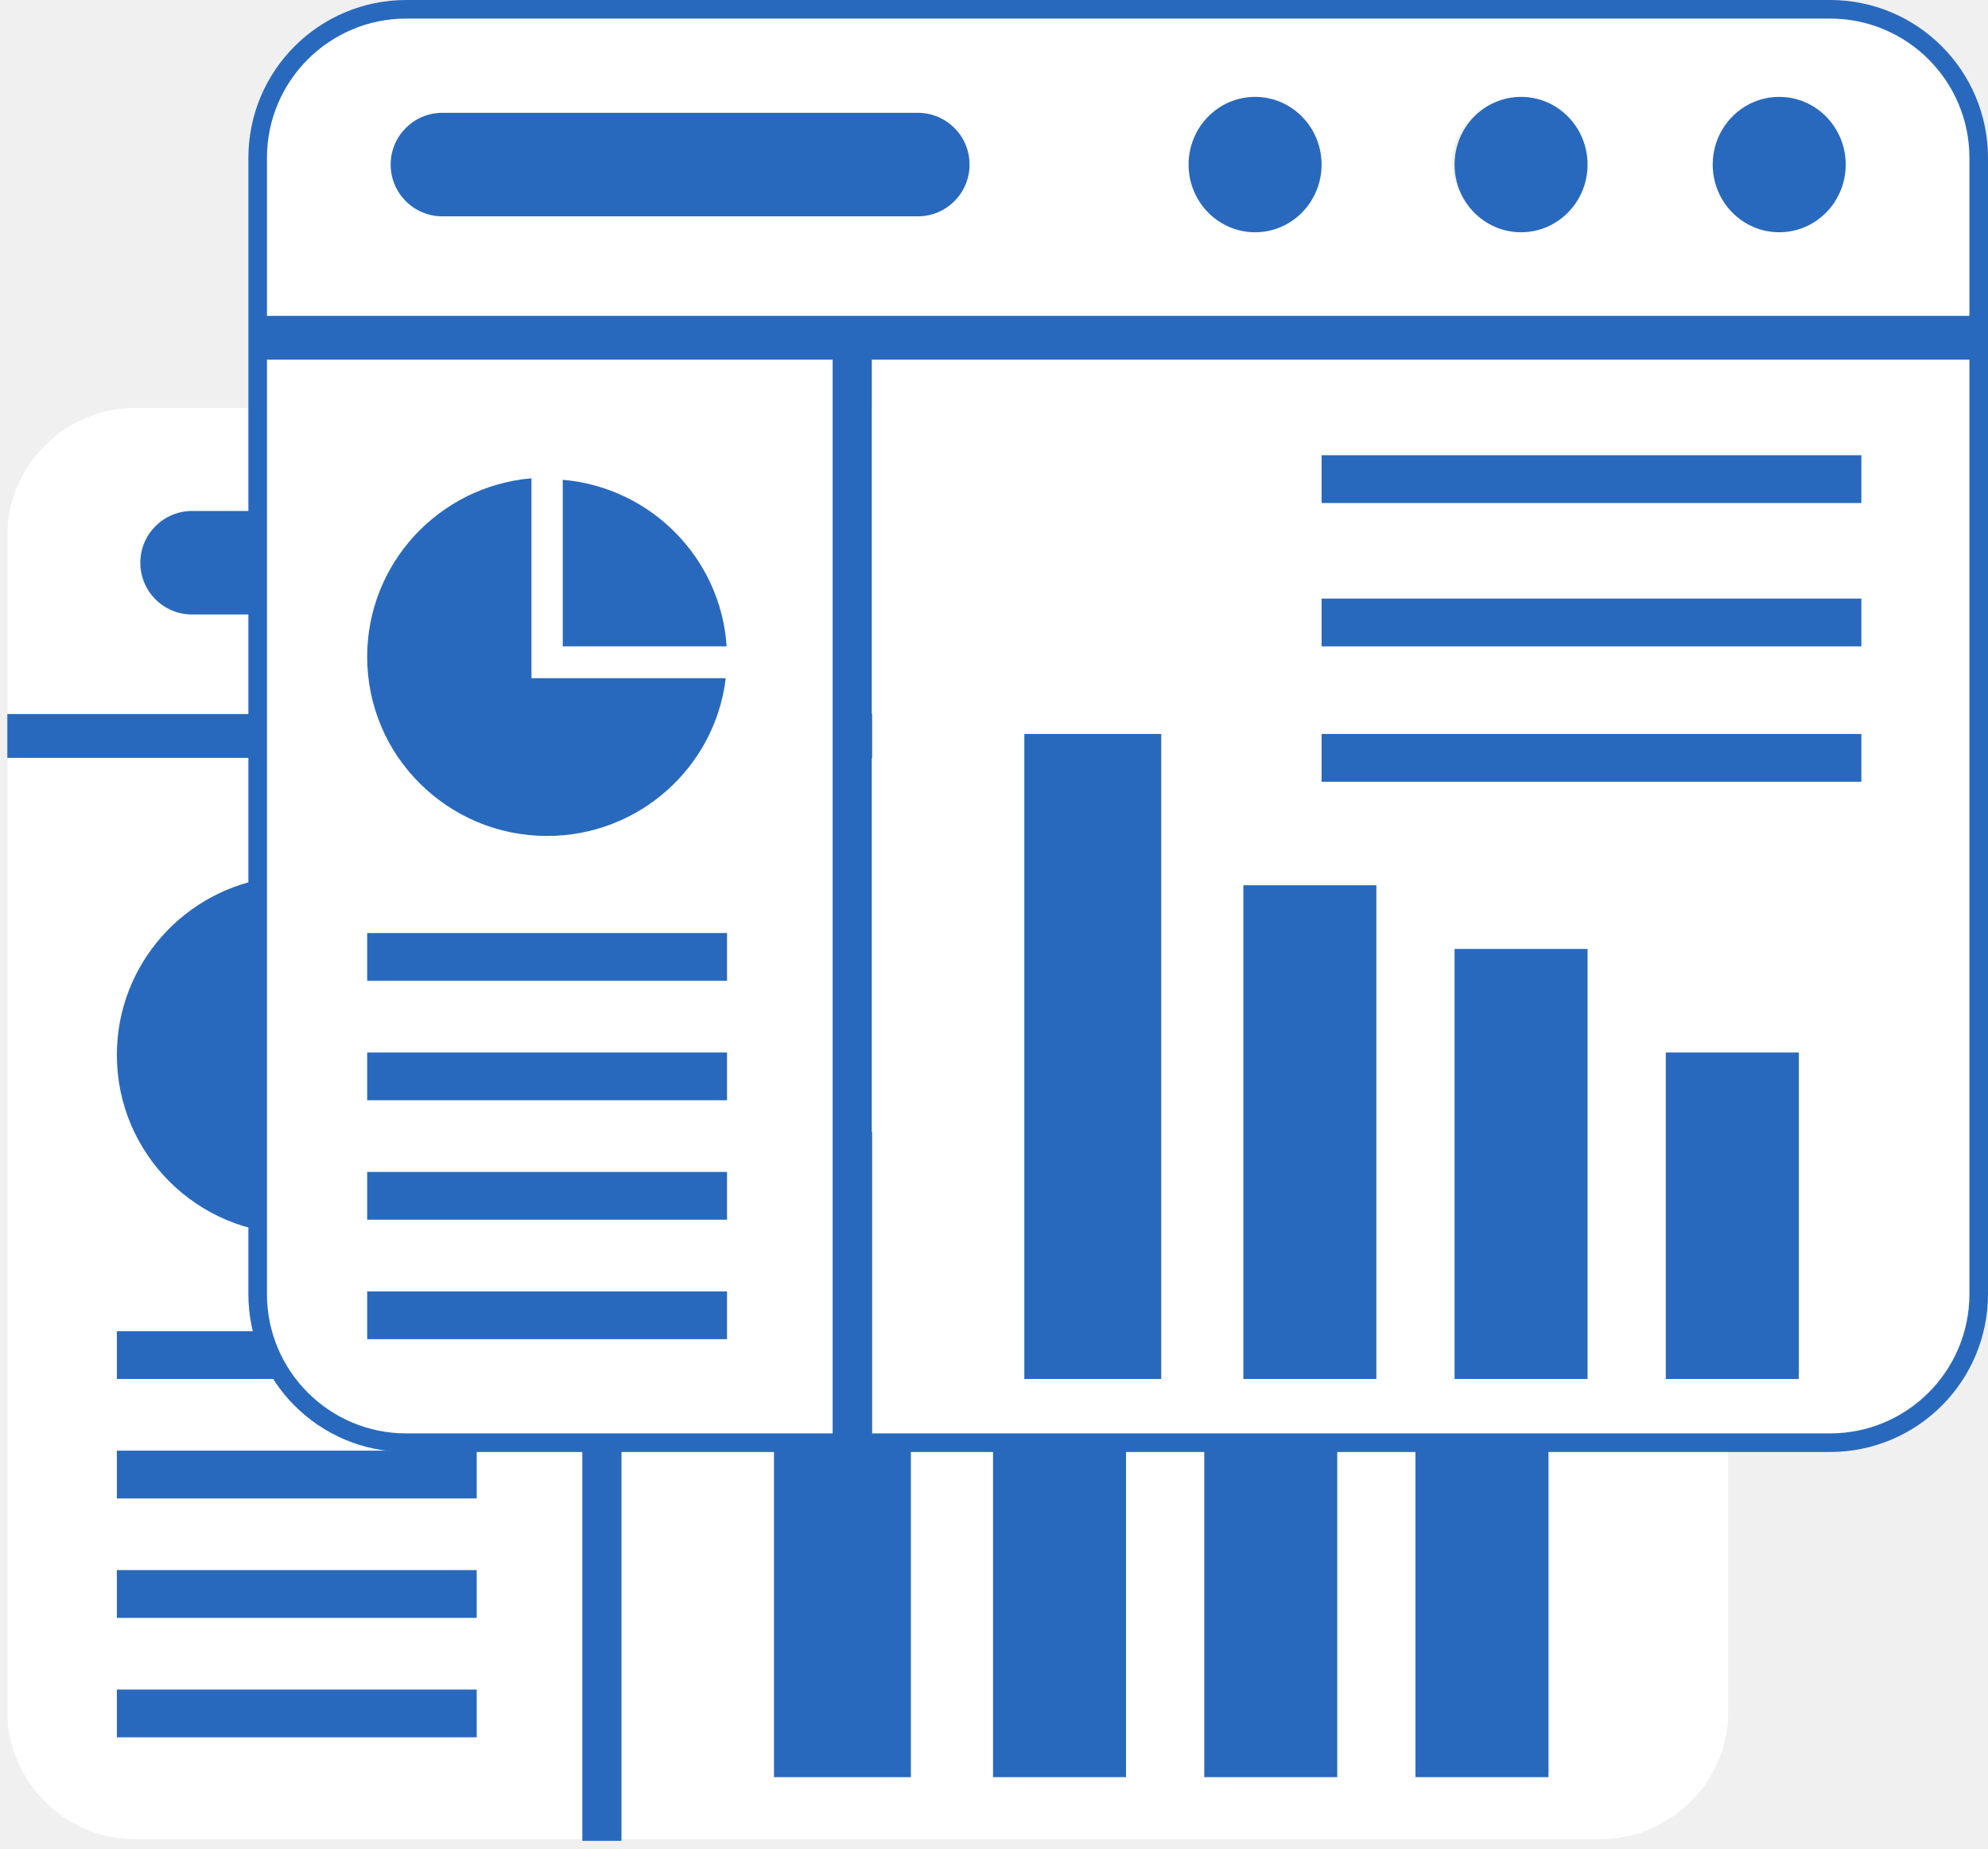
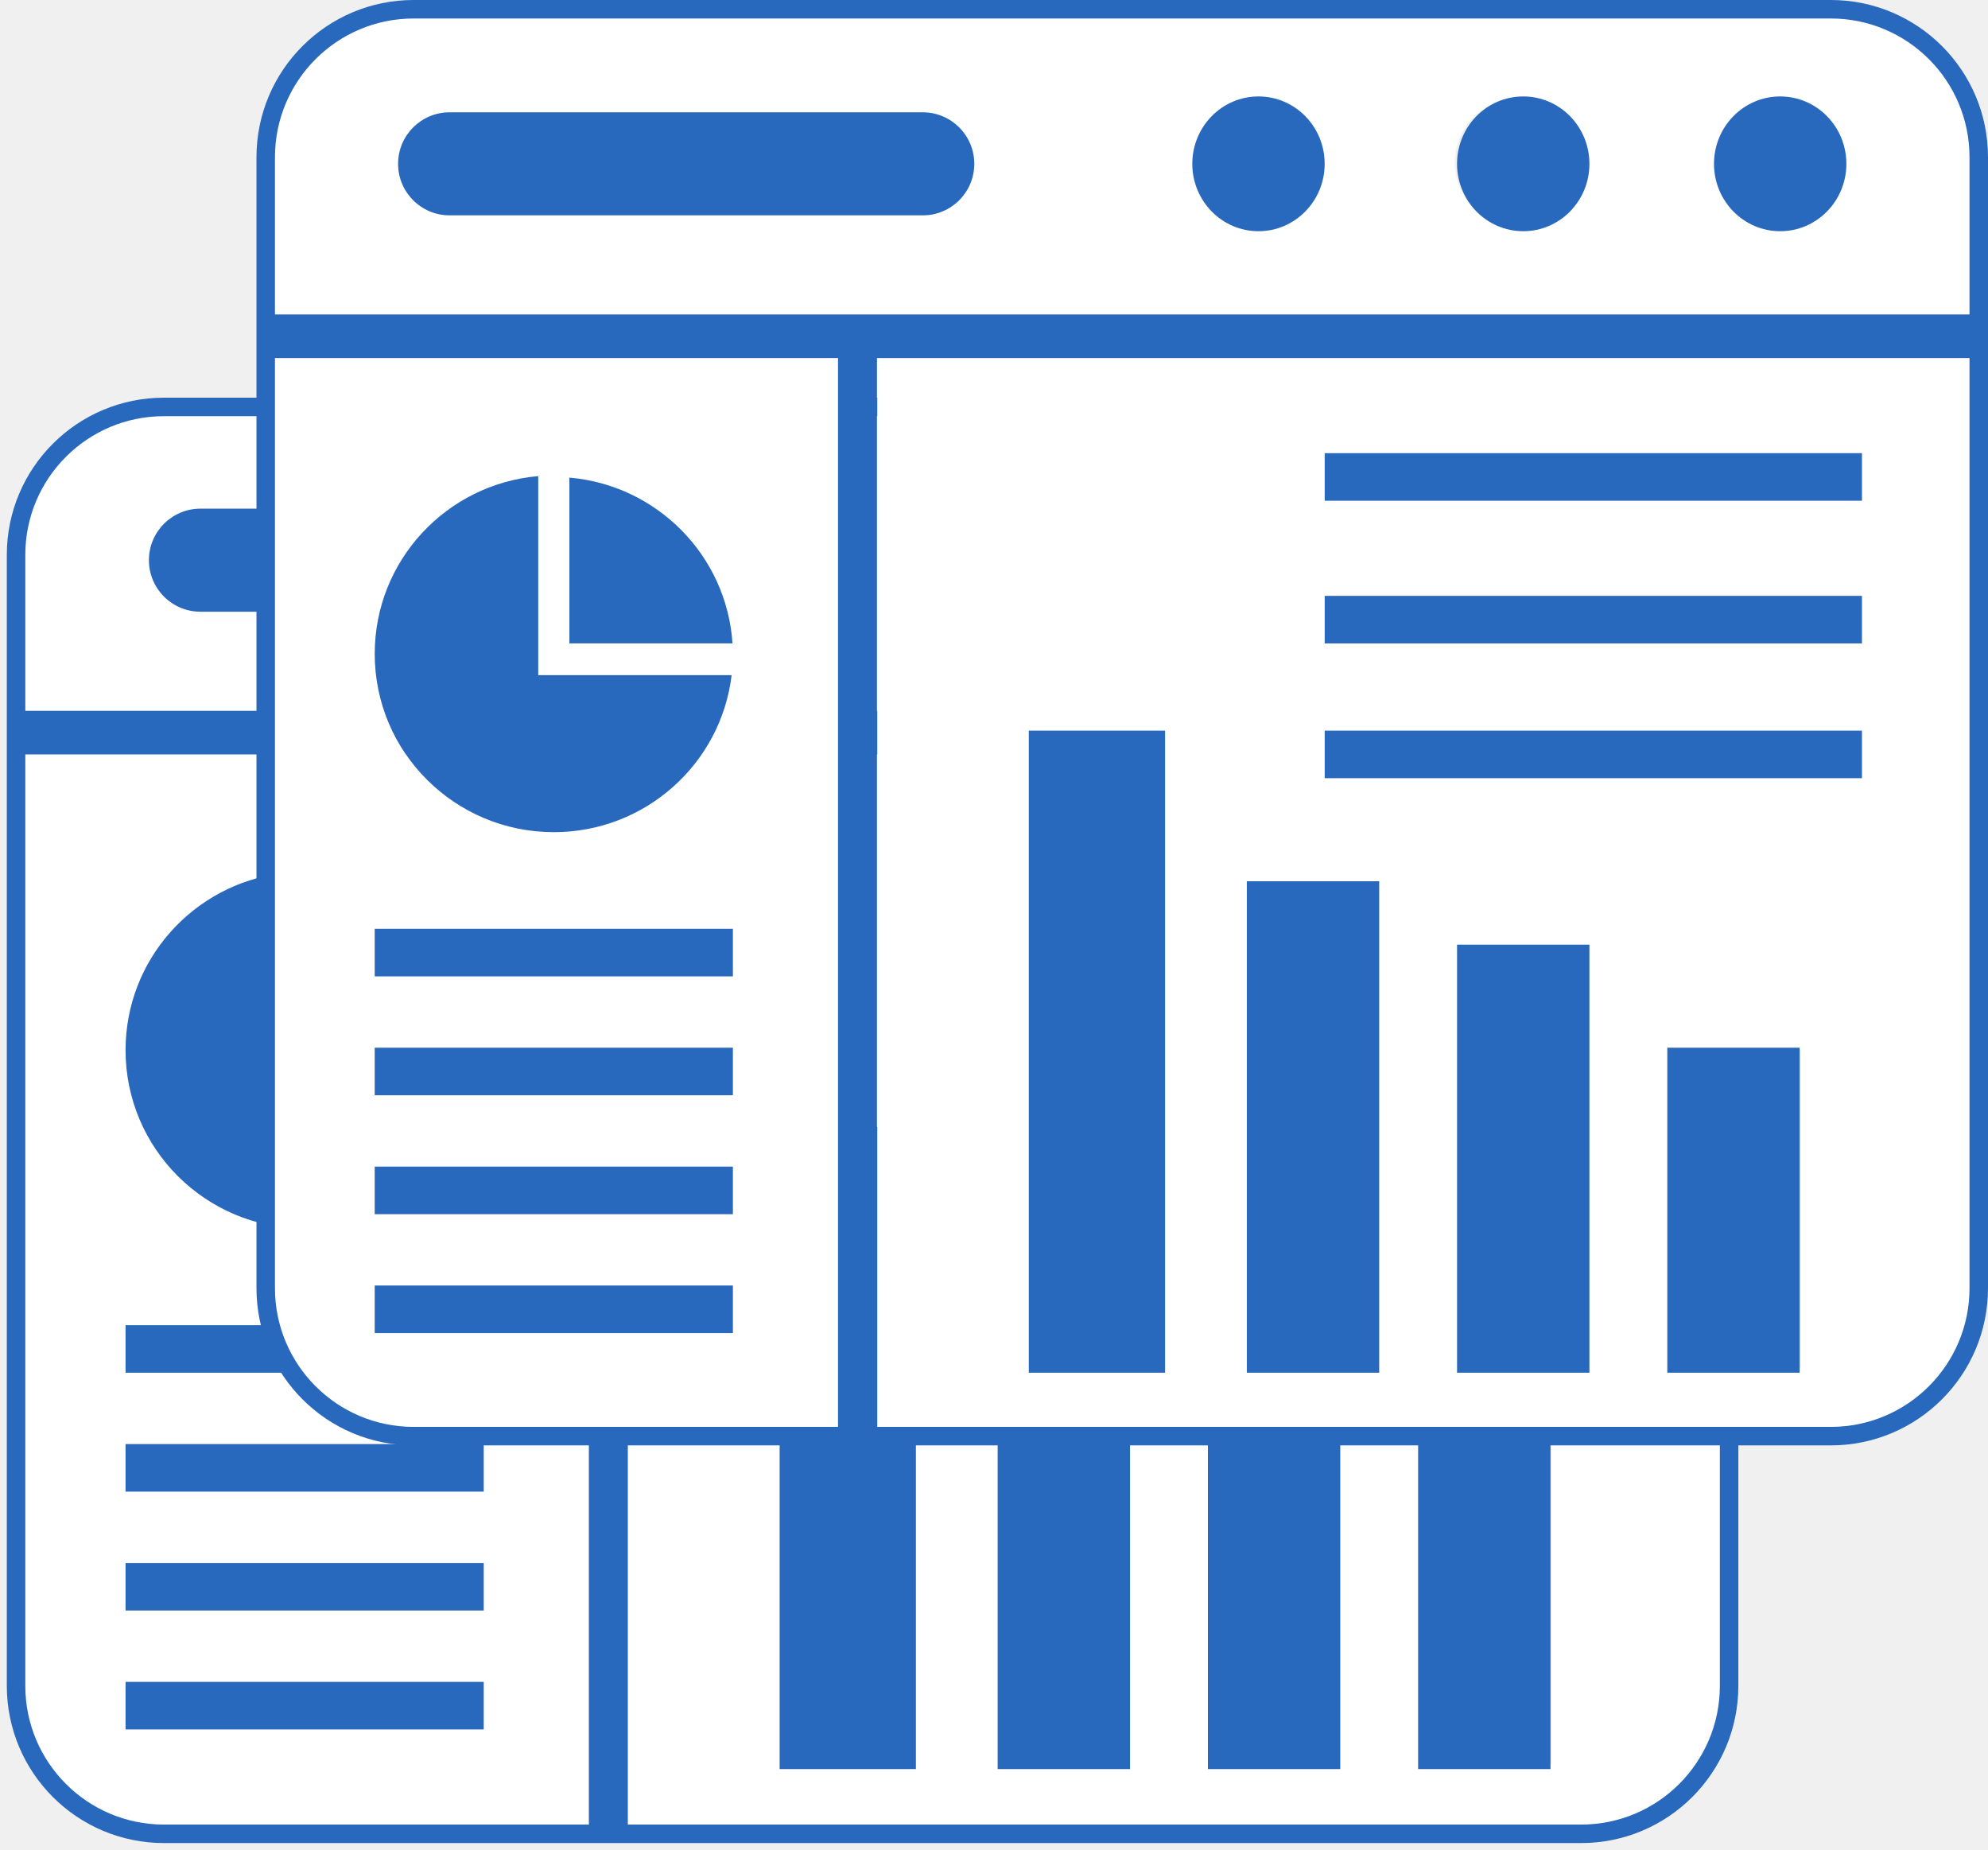
- <svg xmlns="http://www.w3.org/2000/svg" width="214" height="199" viewBox="0 0 214 199" fill="none">
-   <mask id="mask0_337_283" style="mask-type:luminance" maskUnits="userSpaceOnUse" x="29" y="93" width="23" height="23">
-     <path d="M29.683 93.709H33.799V111.693H29.683V93.709ZM29.683 111.693H51.832V115.801H29.683V111.693Z" fill="white" />
+ <svg xmlns="http://www.w3.org/2000/svg" width="215" height="200" viewBox="0 0 215 200" fill="none">
+   <mask id="mask0_337_283" style="mask-type:luminance" maskUnits="userSpaceOnUse" x="30" y="93" width="23" height="23">
+     <path d="M30.683 93.709H34.799V111.693H30.683V93.709ZM30.683 111.693H52.832V115.801H30.683V111.693Z" fill="white" />
  </mask>
  <g mask="url(#mask0_337_283)">
-     <path d="M29.683 93.709V115.801H51.832V93.709H29.683Z" fill="white" />
+     <path d="M30.683 93.709V115.801H52.832V93.709H30.683Z" fill="white" />
  </g>
-   <mask id="mask1_337_283" style="mask-type:luminance" maskUnits="userSpaceOnUse" x="0" y="43" width="187" height="156">
-     <path d="M0.791 43.857H186.054V198.143H0.791V43.857Z" fill="white" />
+   <mask id="mask1_337_283" style="mask-type:luminance" maskUnits="userSpaceOnUse" x="1" y="43" width="187" height="156">
+     <path d="M1.791 43.857H187.054V198.143H1.791V43.857Z" fill="white" />
  </mask>
  <g mask="url(#mask1_337_283)">
-     <mask id="mask2_337_283" style="mask-type:luminance" maskUnits="userSpaceOnUse" x="0" y="43" width="187" height="155">
-       <path fill-rule="evenodd" clip-rule="evenodd" d="M14.599 43.907H172.237C179.837 43.907 186.054 50.106 186.054 57.683V76.928H0.782V57.683C0.782 50.106 6.999 43.907 14.599 43.907ZM31.74 94.738C42.273 94.738 50.806 103.244 50.806 113.743C50.806 124.241 42.273 132.755 31.74 132.755C21.215 132.755 12.682 124.241 12.682 113.743C12.682 103.244 21.215 94.738 31.74 94.738ZM84.106 190.79H97.789V122.415H84.106V190.79ZM107.114 190.79H120.797V138.283H107.114V190.79ZM130.121 190.79H143.805V145.088H130.121V190.79ZM153.129 190.79H166.812V156.424H153.129V190.79ZM115.672 122.672H173.179V126.78H115.672V122.672ZM115.672 107.427H173.179V111.535H115.672V107.427ZM115.672 92.174H173.179V96.282H115.672V92.174ZM12.74 143.552H50.856V147.66H12.74V143.552ZM12.74 156.457H50.856V160.565H12.74V156.457ZM12.74 169.362H50.856V173.47H12.74V169.362ZM12.74 182.267H50.856V186.375H12.74V182.267ZM108.105 53.525C104.289 53.525 101.197 56.613 101.197 60.413C101.197 64.223 104.289 67.302 108.105 67.302C111.922 67.302 115.013 64.223 115.013 60.413C115.013 56.613 111.922 53.525 108.105 53.525ZM136.288 53.525C132.471 53.525 129.38 56.613 129.38 60.413C129.38 64.223 132.471 67.302 136.288 67.302C140.105 67.302 143.196 64.223 143.196 60.413C143.196 56.613 140.105 53.525 136.288 53.525ZM164.471 53.525C160.654 53.525 157.563 56.613 157.563 60.413C157.563 64.223 160.654 67.302 164.471 67.302C168.287 67.302 171.379 64.223 171.379 60.413C171.379 56.613 168.287 53.525 164.471 53.525ZM71.664 55.094H20.799C17.857 55.094 15.457 57.492 15.457 60.413C15.457 63.343 17.857 65.741 20.799 65.741H71.664C74.597 65.741 77.006 63.343 77.006 60.413C77.006 57.492 74.597 55.094 71.664 55.094ZM186.054 81.028V184.192C186.054 191.769 179.837 197.969 172.237 197.969H66.931V81.028H186.054ZM62.814 197.969H14.599C6.999 197.969 0.782 191.769 0.782 184.192V81.028H62.814V197.969Z" fill="white" />
+     <mask id="mask2_337_283" style="mask-type:luminance" maskUnits="userSpaceOnUse" x="1" y="43" width="187" height="155">
+       <path fill-rule="evenodd" clip-rule="evenodd" d="M15.599 43.907H173.237C180.837 43.907 187.054 50.106 187.054 57.683V76.928H1.782V57.683C1.782 50.106 7.999 43.907 15.599 43.907ZM32.74 94.738C43.273 94.738 51.806 103.244 51.806 113.743C51.806 124.241 43.273 132.755 32.74 132.755C22.215 132.755 13.682 124.241 13.682 113.743C13.682 103.244 22.215 94.738 32.74 94.738ZM85.106 190.79H98.789V122.415H85.106V190.79ZM108.114 190.79H121.797V138.283H108.114V190.79ZM131.121 190.79H144.805V145.088H131.121V190.79ZM154.129 190.79H167.812V156.424H154.129V190.79ZM116.672 122.672H174.179V126.78H116.672V122.672ZM116.672 107.427H174.179V111.535H116.672V107.427ZM116.672 92.174H174.179V96.282H116.672V92.174ZM13.74 143.552H51.856V147.66H13.74V143.552ZM13.74 156.457H51.856V160.565H13.74V156.457ZM13.74 169.362H51.856V173.47H13.74V169.362ZM13.74 182.267H51.856V186.375H13.74V182.267ZM109.105 53.525C105.289 53.525 102.197 56.613 102.197 60.413C102.197 64.223 105.289 67.302 109.105 67.302C112.922 67.302 116.013 64.223 116.013 60.413C116.013 56.613 112.922 53.525 109.105 53.525ZM137.288 53.525C133.471 53.525 130.38 56.613 130.38 60.413C130.38 64.223 133.471 67.302 137.288 67.302C141.105 67.302 144.196 64.223 144.196 60.413C144.196 56.613 141.105 53.525 137.288 53.525ZM165.471 53.525C161.654 53.525 158.563 56.613 158.563 60.413C158.563 64.223 161.654 67.302 165.471 67.302C169.287 67.302 172.379 64.223 172.379 60.413C172.379 56.613 169.287 53.525 165.471 53.525ZM72.664 55.094H21.799C18.857 55.094 16.457 57.492 16.457 60.413C16.457 63.343 18.857 65.741 21.799 65.741H72.664C75.597 65.741 78.006 63.343 78.006 60.413C78.006 57.492 75.597 55.094 72.664 55.094ZM187.054 81.028V184.192C187.054 191.769 180.837 197.969 173.237 197.969H67.931V81.028H187.054ZM63.814 197.969H15.599C7.999 197.969 1.782 191.769 1.782 184.192V81.028H63.814V197.969Z" fill="white" />
    </mask>
    <g mask="url(#mask2_337_283)">
-       <path d="M0.791 43.907V197.969H186.054V43.907H0.791Z" fill="white" />
+       <path d="M1.791 43.907V197.969H187.054V43.907H1.791Z" fill="white" />
    </g>
  </g>
-   <rect x="12.579" y="181.857" width="38.737" height="5.143" fill="#2969BD" />
-   <rect x="12.579" y="169" width="38.737" height="5.143" fill="#2969BD" />
-   <rect x="12.579" y="156.143" width="38.737" height="5.143" fill="#2969BD" />
-   <rect x="12.579" y="143.286" width="38.737" height="5.143" fill="#2969BD" />
-   <path fill-rule="evenodd" clip-rule="evenodd" d="M29.421 94.429C19.918 95.661 12.579 103.753 12.579 113.552C12.579 124.203 21.251 132.837 31.948 132.837C41.917 132.837 50.127 125.337 51.198 115.695H29.421V94.429ZM51.316 113.662C51.316 113.625 51.316 113.588 51.316 113.552C51.316 113.515 51.316 113.478 51.316 113.442V113.662Z" fill="#2969BD" />
-   <path fill-rule="evenodd" clip-rule="evenodd" d="M33.631 112.429V94.501C43.115 95.314 50.645 102.933 51.273 112.429H33.631Z" fill="#2969BD" />
-   <rect x="15.105" y="55" width="62.316" height="11.143" rx="5.571" fill="#2969BD" />
-   <ellipse cx="108.158" cy="60.571" rx="7.158" ry="7.286" fill="#2969BD" />
-   <ellipse cx="136.79" cy="60.571" rx="7.158" ry="7.286" fill="#2969BD" />
-   <ellipse cx="164.579" cy="60.571" rx="7.158" ry="7.286" fill="#2969BD" />
-   <path d="M0.79 81.572H62.685V198.143H66.895V81.572H186.053V76.857H0.79V81.572Z" fill="#2969BD" />
-   <rect x="115.317" y="91.857" width="58.105" height="5.143" fill="#2969BD" />
-   <rect x="115.317" y="107.286" width="58.105" height="5.143" fill="#2969BD" />
-   <rect x="115.317" y="121.857" width="58.105" height="5.143" fill="#2969BD" />
-   <rect x="83.317" y="121.857" width="14.737" height="69.429" fill="#2969BD" />
-   <rect x="106.896" y="138.143" width="14.316" height="53.143" fill="#2969BD" />
-   <rect x="129.633" y="145" width="14.316" height="46.286" fill="#2969BD" />
-   <rect x="152.37" y="156.143" width="14.316" height="35.143" fill="#2969BD" />
-   <mask id="mask3_337_283" style="mask-type:luminance" maskUnits="userSpaceOnUse" x="56" y="50" width="23" height="23">
-     <path d="M56.629 50.852H60.745V68.835H56.629V50.852ZM56.629 68.835H78.778V72.944H56.629V68.835Z" fill="white" />
+   <rect x="13.579" y="181.857" width="38.737" height="5.143" fill="#2969BD" />
+   <rect x="13.579" y="169" width="38.737" height="5.143" fill="#2969BD" />
+   <rect x="13.579" y="156.143" width="38.737" height="5.143" fill="#2969BD" />
+   <rect x="13.579" y="143.286" width="38.737" height="5.143" fill="#2969BD" />
+   <path fill-rule="evenodd" clip-rule="evenodd" d="M30.421 94.429C20.918 95.661 13.579 103.753 13.579 113.552C13.579 124.203 22.251 132.837 32.947 132.837C42.917 132.837 51.127 125.337 52.198 115.695H30.421V94.429ZM52.316 113.662C52.316 113.625 52.316 113.588 52.316 113.552C52.316 113.515 52.316 113.478 52.316 113.442V113.662Z" fill="#2969BD" />
+   <path fill-rule="evenodd" clip-rule="evenodd" d="M34.631 112.429V94.501C44.115 95.314 51.645 102.933 52.273 112.429H34.631Z" fill="#2969BD" />
+   <rect x="16.105" y="55" width="62.316" height="11.143" rx="5.571" fill="#2969BD" />
+   <ellipse cx="109.158" cy="60.571" rx="7.158" ry="7.286" fill="#2969BD" />
+   <ellipse cx="137.79" cy="60.571" rx="7.158" ry="7.286" fill="#2969BD" />
+   <ellipse cx="165.579" cy="60.571" rx="7.158" ry="7.286" fill="#2969BD" />
+   <path d="M1.79 81.572H63.685V198.143H67.895V81.572H187.053V76.857H1.79V81.572Z" fill="#2969BD" />
+   <rect x="116.317" y="91.857" width="58.105" height="5.143" fill="#2969BD" />
+   <rect x="116.317" y="107.286" width="58.105" height="5.143" fill="#2969BD" />
+   <rect x="116.317" y="121.857" width="58.105" height="5.143" fill="#2969BD" />
+   <rect x="84.317" y="121.857" width="14.737" height="69.429" fill="#2969BD" />
+   <rect x="107.896" y="138.143" width="14.316" height="53.143" fill="#2969BD" />
+   <rect x="130.633" y="145" width="14.316" height="46.286" fill="#2969BD" />
+   <rect x="153.37" y="156.143" width="14.316" height="35.143" fill="#2969BD" />
+   <rect x="1.737" y="44" width="185.263" height="154.286" rx="16" stroke="#2969BD" stroke-width="2" />
+   <mask id="mask3_337_283" style="mask-type:luminance" maskUnits="userSpaceOnUse" x="57" y="50" width="23" height="23">
+     <path d="M57.629 50.852H61.745V68.835H57.629V50.852ZM57.629 68.835H79.778V72.944H57.629V68.835Z" fill="white" />
  </mask>
  <g mask="url(#mask3_337_283)">
-     <path d="M56.629 50.852V72.944H78.778V50.852H56.629Z" fill="white" />
+     <path d="M57.629 50.852V72.944H79.778V50.852H57.629Z" fill="white" />
  </g>
-   <mask id="mask4_337_283" style="mask-type:luminance" maskUnits="userSpaceOnUse" x="27" y="1" width="186" height="155">
-     <path d="M27.735 1H212.999V155.286H27.735V1Z" fill="white" />
+   <mask id="mask4_337_283" style="mask-type:luminance" maskUnits="userSpaceOnUse" x="28" y="1" width="186" height="155">
+     <path d="M28.735 1H213.999V155.286H28.735V1Z" fill="white" />
  </mask>
  <g mask="url(#mask4_337_283)">
-     <mask id="mask5_337_283" style="mask-type:luminance" maskUnits="userSpaceOnUse" x="27" y="1" width="186" height="155">
-       <path fill-rule="evenodd" clip-rule="evenodd" d="M41.544 1.05H199.183C206.782 1.05 212.999 7.249 212.999 14.826V34.071H27.727V14.826C27.727 7.249 33.944 1.05 41.544 1.05ZM58.685 51.881C69.218 51.881 77.752 60.387 77.752 70.885C77.752 81.384 69.218 89.898 58.685 89.898C48.16 89.898 39.627 81.384 39.627 70.885C39.627 60.387 48.16 51.881 58.685 51.881ZM111.051 147.933H124.734V79.558H111.051V147.933ZM134.059 147.933H147.742V95.425H134.059V147.933ZM157.067 147.933H170.75V102.231H157.067V147.933ZM180.075 147.933H193.758V113.567H180.075V147.933ZM142.617 79.815H200.124V83.923H142.617V79.815ZM142.617 64.57H200.124V68.678H142.617V64.57ZM142.617 49.316H200.124V53.425H142.617V49.316ZM39.686 100.695H77.802V104.803H39.686V100.695ZM39.686 113.6H77.802V117.708H39.686V113.6ZM39.686 126.505H77.802V130.613H39.686V126.505ZM39.686 139.41H77.802V143.518H39.686V139.41ZM135.051 10.668C131.234 10.668 128.142 13.755 128.142 17.556C128.142 21.366 131.234 24.445 135.051 24.445C138.867 24.445 141.959 21.366 141.959 17.556C141.959 13.755 138.867 10.668 135.051 10.668ZM163.233 10.668C159.417 10.668 156.325 13.755 156.325 17.556C156.325 21.366 159.417 24.445 163.233 24.445C167.05 24.445 170.142 21.366 170.142 17.556C170.142 13.755 167.05 10.668 163.233 10.668ZM191.416 10.668C187.6 10.668 184.508 13.755 184.508 17.556C184.508 21.366 187.6 24.445 191.416 24.445C195.233 24.445 198.324 21.366 198.324 17.556C198.324 13.755 195.233 10.668 191.416 10.668ZM98.609 12.237H47.744C44.802 12.237 42.402 14.635 42.402 17.556C42.402 20.486 44.802 22.884 47.744 22.884H98.609C101.543 22.884 103.951 20.486 103.951 17.556C103.951 14.635 101.543 12.237 98.609 12.237ZM212.999 38.171V141.335C212.999 148.912 206.782 155.111 199.183 155.111H93.876V38.171H212.999ZM89.76 155.111H41.544C33.944 155.111 27.727 148.912 27.727 141.335V38.171H89.76V155.111Z" fill="white" />
+     <mask id="mask5_337_283" style="mask-type:luminance" maskUnits="userSpaceOnUse" x="28" y="1" width="186" height="155">
+       <path fill-rule="evenodd" clip-rule="evenodd" d="M42.544 1.05H200.183C207.782 1.05 213.999 7.249 213.999 14.826V34.071H28.727V14.826C28.727 7.249 34.944 1.05 42.544 1.05ZM59.685 51.881C70.218 51.881 78.752 60.387 78.752 70.885C78.752 81.384 70.218 89.898 59.685 89.898C49.16 89.898 40.627 81.384 40.627 70.885C40.627 60.387 49.16 51.881 59.685 51.881ZM112.051 147.933H125.734V79.558H112.051V147.933ZM135.059 147.933H148.742V95.425H135.059V147.933ZM158.067 147.933H171.75V102.231H158.067V147.933ZM181.075 147.933H194.758V113.567H181.075V147.933ZM143.617 79.815H201.124V83.923H143.617V79.815ZM143.617 64.57H201.124V68.678H143.617V64.57ZM143.617 49.316H201.124V53.425H143.617V49.316ZM40.686 100.695H78.802V104.803H40.686V100.695ZM40.686 113.6H78.802V117.708H40.686V113.6ZM40.686 126.505H78.802V130.613H40.686V126.505ZM40.686 139.41H78.802V143.518H40.686V139.41ZM136.051 10.668C132.234 10.668 129.142 13.755 129.142 17.556C129.142 21.366 132.234 24.445 136.051 24.445C139.867 24.445 142.959 21.366 142.959 17.556C142.959 13.755 139.867 10.668 136.051 10.668ZM164.233 10.668C160.417 10.668 157.325 13.755 157.325 17.556C157.325 21.366 160.417 24.445 164.233 24.445C168.05 24.445 171.142 21.366 171.142 17.556C171.142 13.755 168.05 10.668 164.233 10.668ZM192.416 10.668C188.6 10.668 185.508 13.755 185.508 17.556C185.508 21.366 188.6 24.445 192.416 24.445C196.233 24.445 199.324 21.366 199.324 17.556C199.324 13.755 196.233 10.668 192.416 10.668ZM99.609 12.237H48.744C45.802 12.237 43.402 14.635 43.402 17.556C43.402 20.486 45.802 22.884 48.744 22.884H99.609C102.543 22.884 104.951 20.486 104.951 17.556C104.951 14.635 102.543 12.237 99.609 12.237ZM213.999 38.171V141.335C213.999 148.912 207.782 155.111 200.183 155.111H94.876V38.171H213.999ZM90.76 155.111H42.544C34.944 155.111 28.727 148.912 28.727 141.335V38.171H90.76V155.111Z" fill="white" />
    </mask>
    <g mask="url(#mask5_337_283)">
-       <path d="M27.735 1.05V155.111H212.999V1.05H27.735Z" fill="white" />
+       <path d="M28.735 1.05V155.111H213.999V1.05H28.735Z" fill="white" />
    </g>
  </g>
-   <rect x="39.525" y="139" width="38.737" height="5.143" fill="#2969BD" />
-   <rect x="39.525" y="126.143" width="38.737" height="5.143" fill="#2969BD" />
-   <rect x="39.525" y="113.286" width="38.737" height="5.143" fill="#2969BD" />
-   <rect x="39.525" y="100.429" width="38.737" height="5.143" fill="#2969BD" />
-   <path fill-rule="evenodd" clip-rule="evenodd" d="M57.21 51.481C47.301 52.33 39.525 60.608 39.525 70.695C39.525 81.346 48.197 89.98 58.894 89.98C68.807 89.98 76.981 82.564 78.125 73H57.21V51.481Z" fill="#2969BD" />
-   <path fill-rule="evenodd" clip-rule="evenodd" d="M60.578 69.571V51.643C70.062 52.457 77.592 60.075 78.22 69.571H60.578Z" fill="#2969BD" />
-   <rect x="42.052" y="12.143" width="62.316" height="11.143" rx="5.571" fill="#2969BD" />
-   <ellipse cx="135.104" cy="17.714" rx="7.158" ry="7.286" fill="#2969BD" />
-   <ellipse cx="163.736" cy="17.714" rx="7.158" ry="7.286" fill="#2969BD" />
-   <ellipse cx="191.525" cy="17.714" rx="7.158" ry="7.286" fill="#2969BD" />
-   <path d="M27.736 38.714H89.631V155.286H93.842V38.714H212.999V34H27.736V38.714Z" fill="#2969BD" />
-   <rect x="142.264" y="49" width="58.105" height="5.143" fill="#2969BD" />
-   <rect x="142.264" y="64.429" width="58.105" height="5.143" fill="#2969BD" />
-   <rect x="142.264" y="79" width="58.105" height="5.143" fill="#2969BD" />
-   <rect x="110.264" y="79" width="14.737" height="69.429" fill="#2969BD" />
-   <rect x="133.843" y="95.286" width="14.316" height="53.143" fill="#2969BD" />
-   <rect x="156.579" y="102.143" width="14.316" height="46.286" fill="#2969BD" />
-   <rect x="179.316" y="113.286" width="14.316" height="35.143" fill="#2969BD" />
-   <rect x="27.737" y="1" width="185.263" height="154.286" rx="16" stroke="#2969BD" stroke-width="2" />
+   <rect x="40.525" y="139" width="38.737" height="5.143" fill="#2969BD" />
+   <rect x="40.525" y="126.143" width="38.737" height="5.143" fill="#2969BD" />
+   <rect x="40.525" y="113.286" width="38.737" height="5.143" fill="#2969BD" />
+   <rect x="40.525" y="100.429" width="38.737" height="5.143" fill="#2969BD" />
+   <path fill-rule="evenodd" clip-rule="evenodd" d="M58.21 51.481C48.301 52.33 40.525 60.608 40.525 70.695C40.525 81.346 49.197 89.98 59.894 89.98C69.807 89.98 77.981 82.564 79.125 73H58.21V51.481Z" fill="#2969BD" />
+   <path fill-rule="evenodd" clip-rule="evenodd" d="M61.578 69.571V51.643C71.062 52.457 78.592 60.075 79.22 69.571H61.578Z" fill="#2969BD" />
+   <rect x="43.052" y="12.143" width="62.316" height="11.143" rx="5.571" fill="#2969BD" />
+   <ellipse cx="136.104" cy="17.714" rx="7.158" ry="7.286" fill="#2969BD" />
+   <ellipse cx="164.736" cy="17.714" rx="7.158" ry="7.286" fill="#2969BD" />
+   <ellipse cx="192.525" cy="17.714" rx="7.158" ry="7.286" fill="#2969BD" />
+   <path d="M28.736 38.714H90.631V155.286H94.842V38.714H213.999V34H28.736V38.714Z" fill="#2969BD" />
+   <rect x="143.264" y="49" width="58.105" height="5.143" fill="#2969BD" />
+   <rect x="143.264" y="64.429" width="58.105" height="5.143" fill="#2969BD" />
+   <rect x="143.264" y="79" width="58.105" height="5.143" fill="#2969BD" />
+   <rect x="111.264" y="79" width="14.737" height="69.429" fill="#2969BD" />
+   <rect x="134.843" y="95.286" width="14.316" height="53.143" fill="#2969BD" />
+   <rect x="157.579" y="102.143" width="14.316" height="46.286" fill="#2969BD" />
+   <rect x="180.316" y="113.286" width="14.316" height="35.143" fill="#2969BD" />
+   <rect x="28.737" y="1" width="185.263" height="154.286" rx="16" stroke="#2969BD" stroke-width="2" />
</svg>
